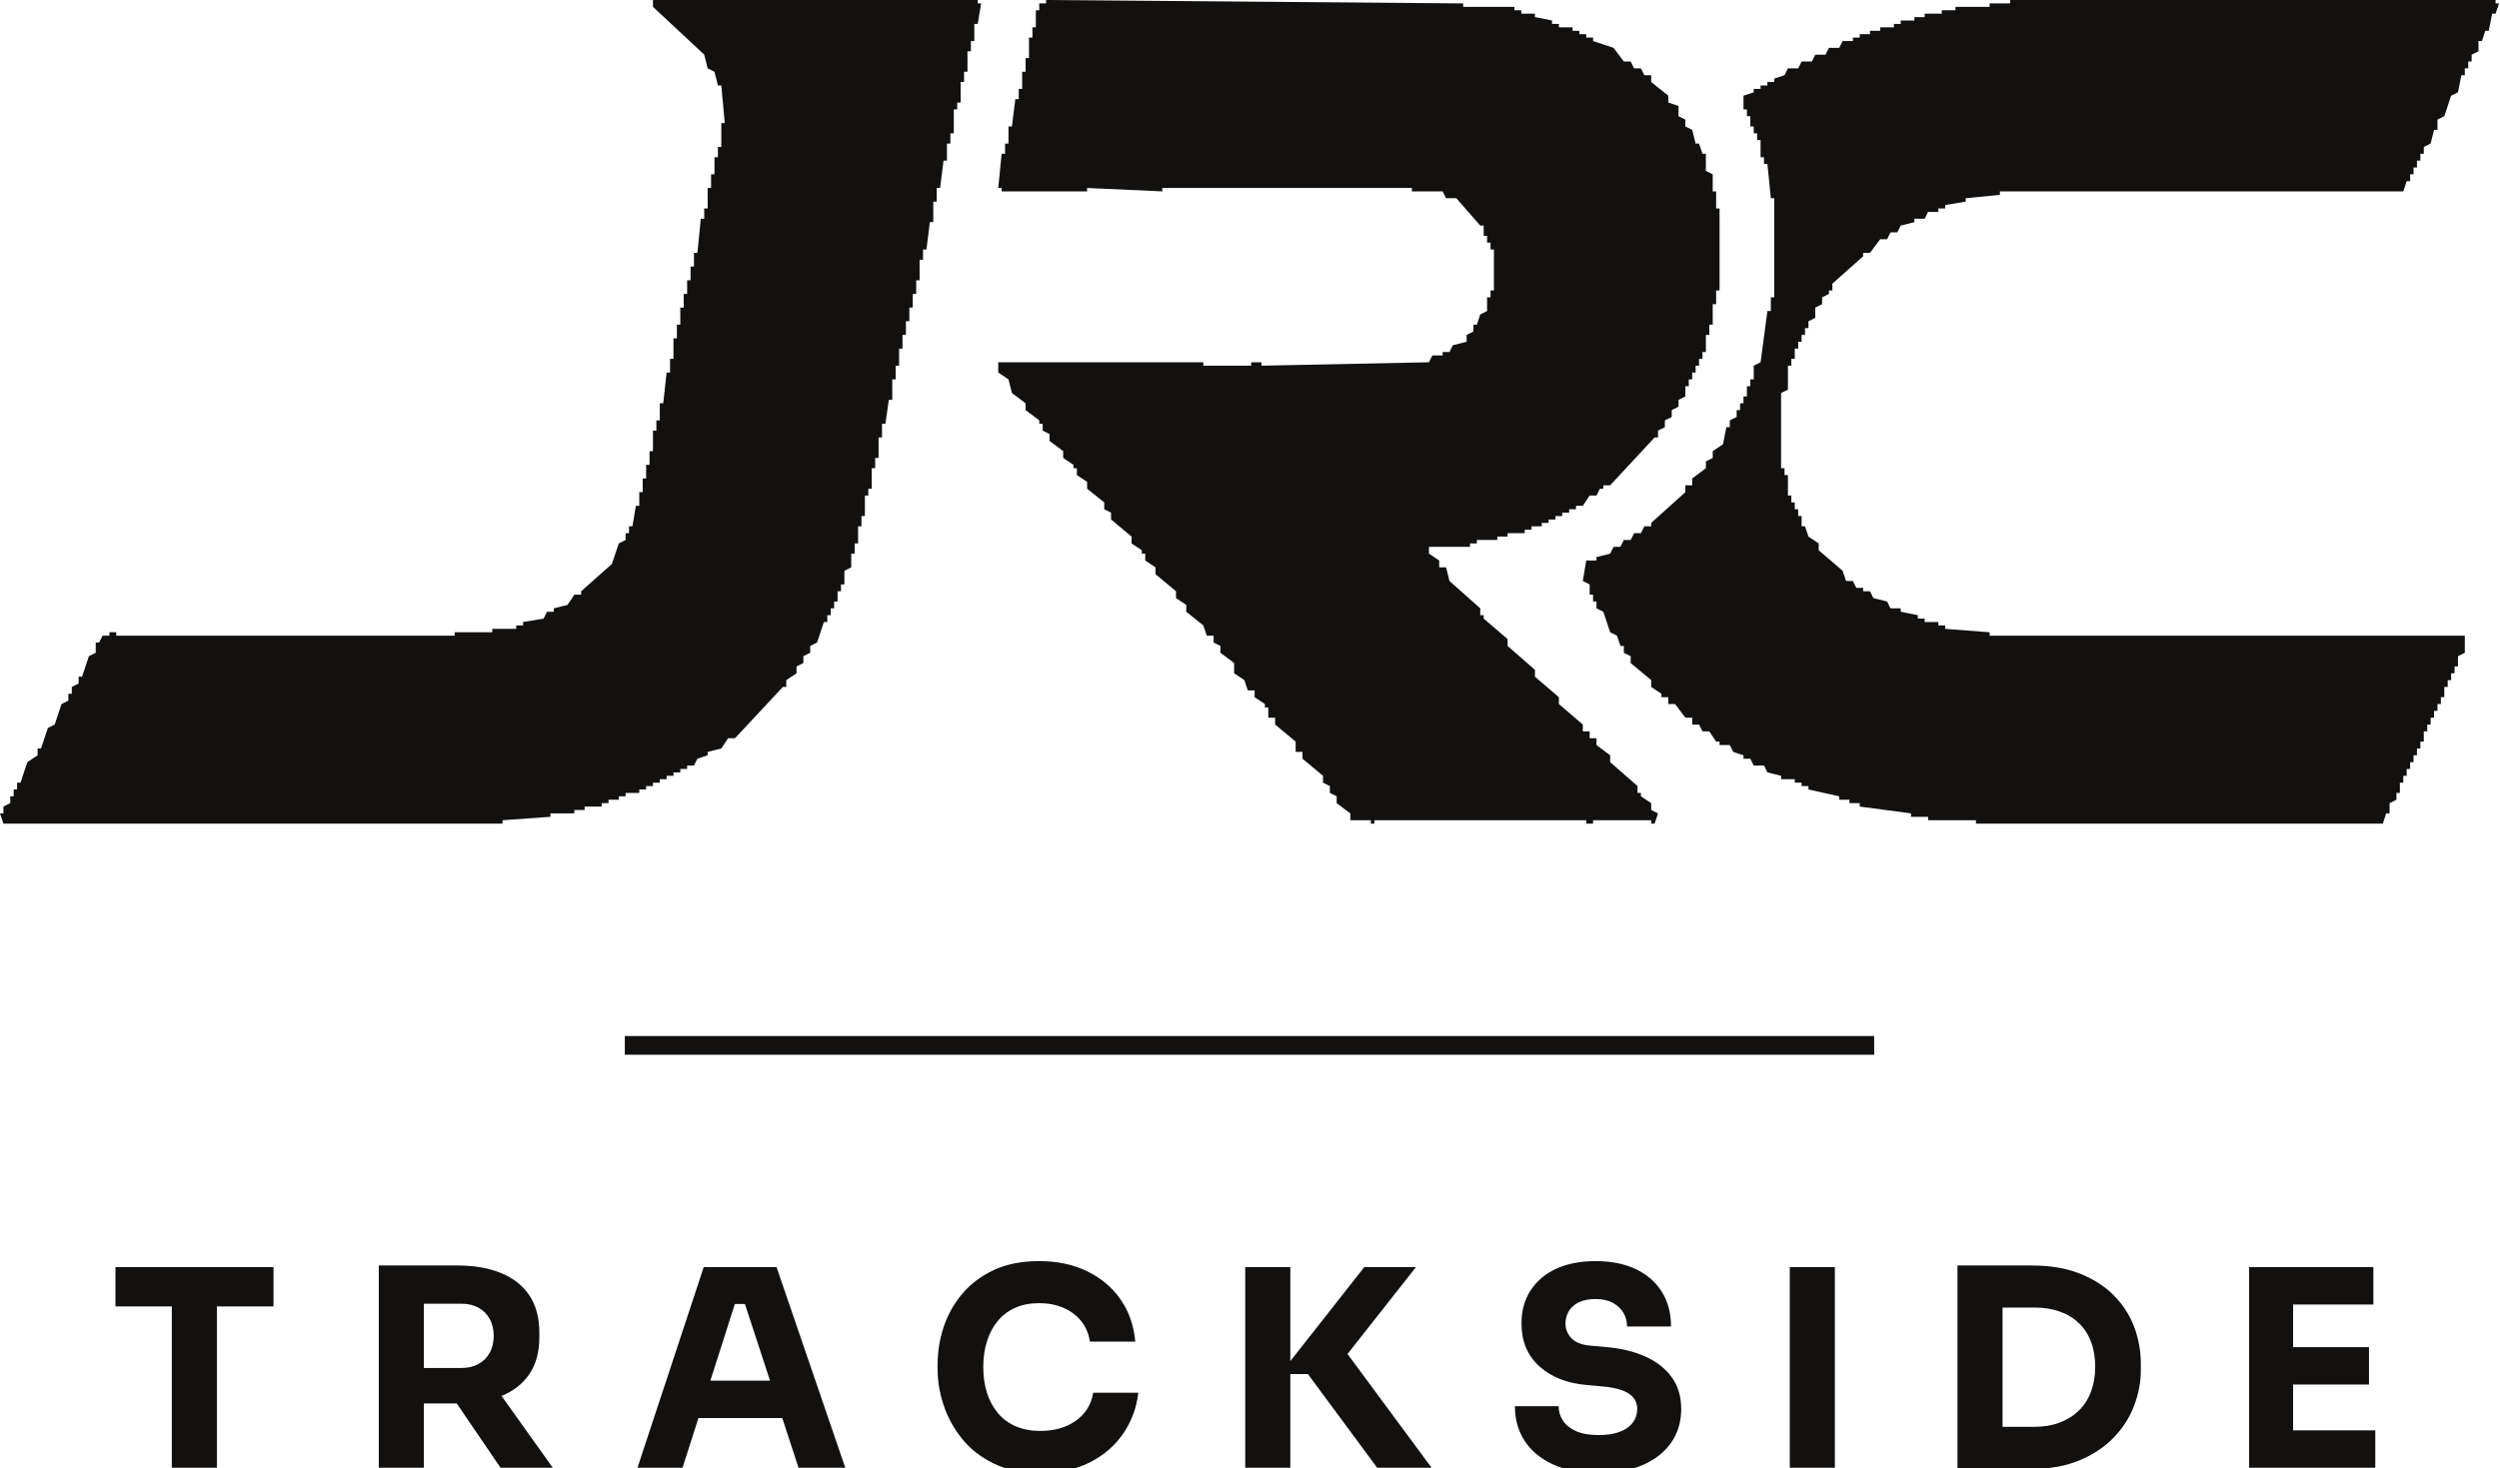
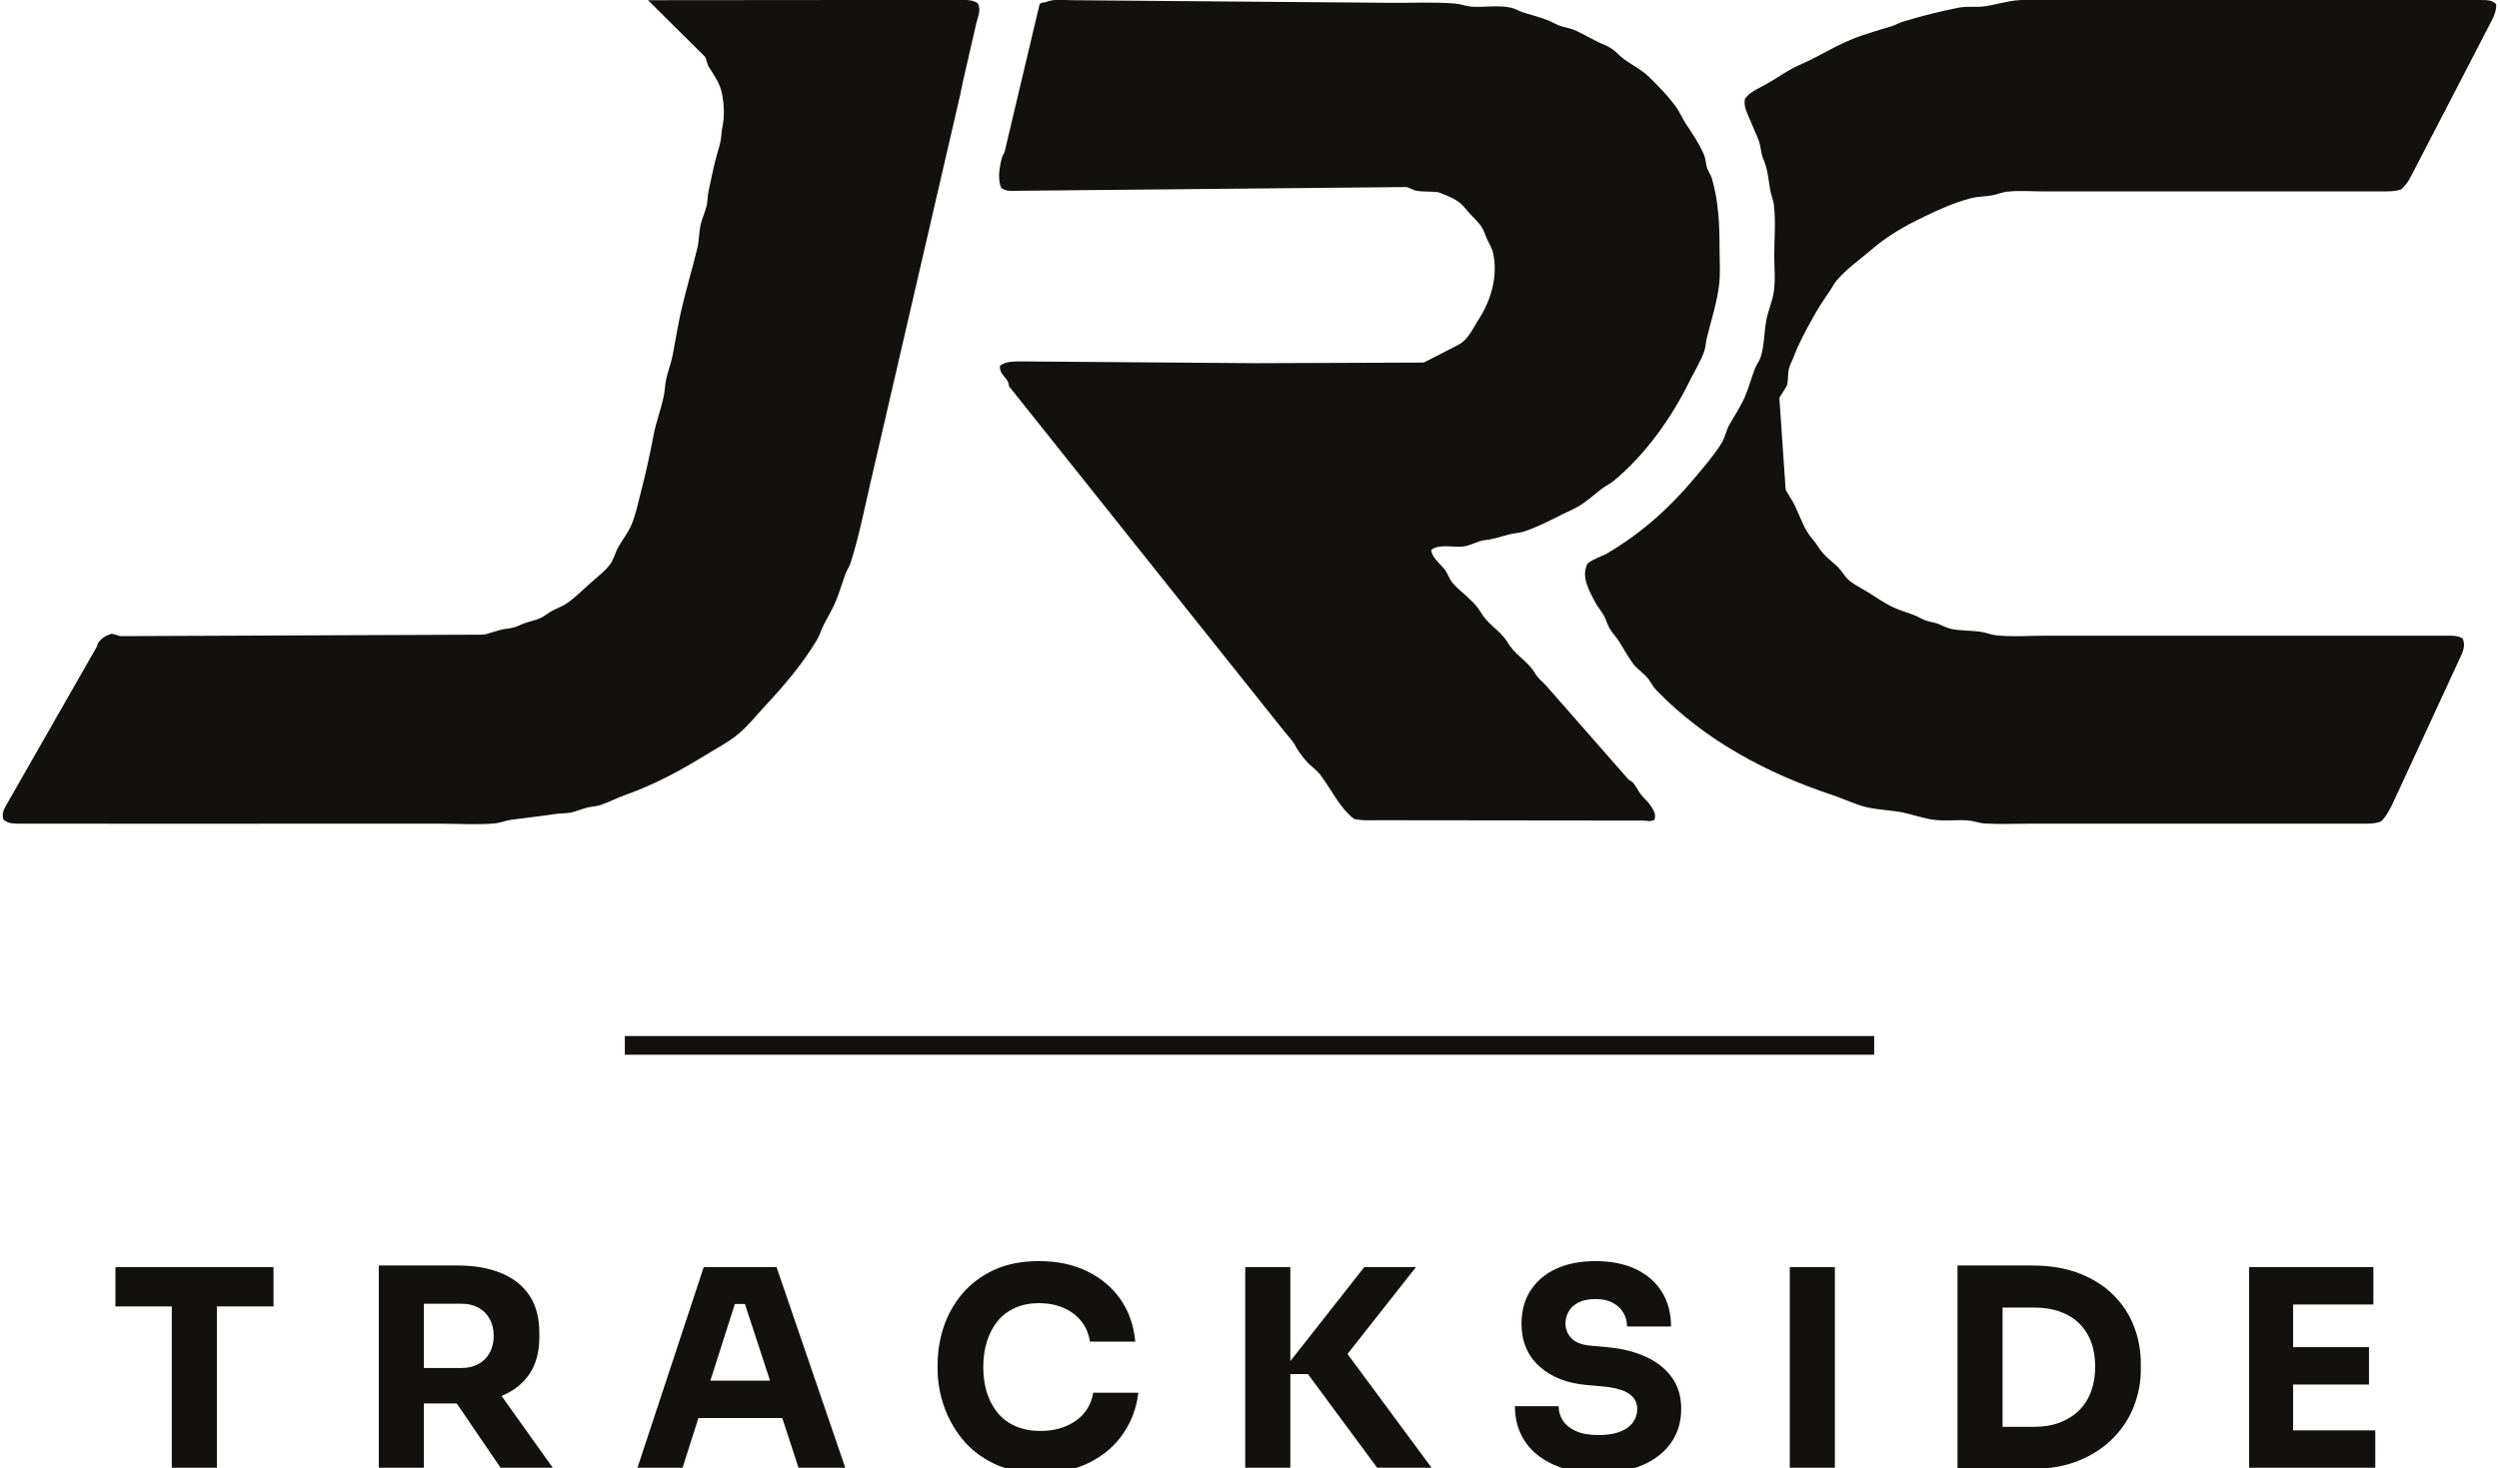
<svg xmlns="http://www.w3.org/2000/svg" viewBox="0 0 9091 5341" width="9091" height="5341">
  <g transform="scale(12.43639)" fill="#121110">
-     <path d="M191.0 0.0 L286.0 0.0 L286.0 1.0 L287.0 1.0 L286.0 7.0 L285.0 7.0 L285.0 12.0 L284.0 12.0 L284.0 15.0 L283.0 15.0 L283.0 21.0 L282.0 21.0 L282.0 24.0 L281.0 24.0 L281.0 30.0 L280.0 30.0 L280.0 32.0 L279.0 32.0 L279.0 39.0 L278.0 39.0 L278.0 42.0 L277.0 42.0 L277.0 47.0 L276.0 47.0 L275.0 55.0 L274.0 55.0 L274.0 59.0 L273.0 59.0 L273.0 65.0 L272.0 65.0 L271.0 73.0 L270.0 73.0 L270.0 76.0 L269.0 76.0 L269.0 82.0 L268.0 82.0 L268.0 86.0 L267.0 86.0 L267.0 90.0 L266.0 90.0 L266.0 94.0 L265.0 94.0 L265.0 98.0 L264.0 98.0 L264.0 102.0 L263.0 102.0 L263.0 107.0 L262.0 107.0 L262.0 111.0 L261.0 111.0 L261.0 117.0 L260.0 117.0 L259.0 124.0 L258.0 124.0 L258.0 128.0 L257.0 128.0 L257.0 134.0 L256.0 134.0 L256.0 137.0 L255.0 137.0 L255.0 143.0 L254.0 143.0 L254.0 145.0 L253.0 145.0 L253.0 151.0 L252.0 151.0 L252.0 154.0 L251.0 154.0 L251.0 159.0 L250.0 159.0 L250.0 162.0 L249.0 162.0 L249.0 166.0 L247.0 167.0 L247.0 171.0 L246.0 171.0 L246.0 173.0 L245.0 173.0 L245.0 176.0 L244.0 176.0 L244.0 178.0 L243.0 178.0 L243.0 180.0 L242.0 180.0 L242.0 182.0 L241.0 182.0 L239.0 188.0 L237.0 189.0 L237.0 191.0 L235.0 192.0 L235.0 194.0 L233.0 195.0 L233.0 197.0 L230.0 199.0 L230.0 201.0 L229.0 201.0 L215.0 216.0 L213.0 216.0 L211.0 219.0 L207.0 220.0 L207.0 221.0 L204.0 222.0 L203.0 224.0 L201.0 224.0 L201.0 225.0 L199.0 225.0 L199.0 226.0 L197.0 226.0 L197.0 227.0 L195.0 227.0 L195.0 228.0 L193.0 228.0 L193.0 229.0 L191.0 229.0 L191.0 230.0 L189.0 230.0 L189.0 231.0 L187.0 231.0 L187.0 232.0 L183.0 232.0 L183.0 233.0 L181.0 233.0 L181.0 234.0 L178.0 234.0 L178.0 235.0 L176.0 235.0 L176.0 236.0 L171.0 236.0 L171.0 237.0 L168.0 237.0 L168.0 238.0 L161.0 238.0 L161.0 239.0 L147.0 240.0 L147.0 241.0 L1.0 241.0 L0.0 238.0 L1.0 238.0 L1.0 236.0 L3.0 235.0 L3.0 233.0 L4.0 233.0 L4.0 231.0 L5.0 231.0 L5.0 229.0 L6.0 229.0 L8.0 223.0 L11.0 221.0 L11.0 219.0 L12.0 219.0 L14.0 213.0 L16.0 212.0 L18.0 206.0 L20.0 205.0 L20.0 203.0 L21.0 203.0 L21.0 201.0 L23.0 200.0 L23.0 198.0 L24.0 198.0 L26.0 192.0 L28.0 191.0 L28.0 188.0 L29.0 188.0 L30.0 186.0 L32.0 186.0 L32.0 185.0 L34.0 185.0 L34.0 186.0 L133.0 186.0 L133.0 185.0 L144.0 185.0 L144.0 184.0 L151.0 184.0 L151.0 183.0 L153.0 183.0 L153.0 182.0 L159.0 181.0 L160.0 179.0 L162.0 179.0 L162.0 178.0 L166.0 177.0 L168.0 174.0 L170.0 174.0 L170.0 173.0 L179.0 165.0 L181.0 159.0 L183.0 158.0 L183.0 156.0 L184.0 156.0 L184.0 154.0 L185.0 154.0 L186.0 148.0 L187.0 148.0 L187.0 144.0 L188.0 144.0 L188.0 140.0 L189.0 140.0 L189.0 136.0 L190.0 136.0 L190.0 132.0 L191.0 132.0 L191.0 126.0 L192.0 126.0 L192.0 123.0 L193.0 123.0 L193.0 118.0 L194.0 118.0 L195.0 109.0 L196.0 109.0 L196.0 105.0 L197.0 105.0 L197.0 99.0 L198.0 99.0 L198.0 95.0 L199.0 95.0 L199.0 90.0 L200.0 90.0 L200.0 86.0 L201.0 86.0 L201.0 82.0 L202.0 82.0 L202.0 78.0 L203.0 78.0 L203.0 74.0 L204.0 74.0 L205.0 64.0 L206.0 64.0 L206.0 61.0 L207.0 61.0 L207.0 55.0 L208.0 55.0 L208.0 51.0 L209.0 51.0 L209.0 46.0 L210.0 46.0 L210.0 43.0 L211.0 43.0 L211.0 36.0 L212.0 36.0 L211.0 25.0 L210.0 25.0 L209.0 21.0 L207.0 20.0 L206.0 16.0 L191.0 2.0 Z M306.0 0.0 L428.0 1.0 L428.0 2.0 L443.0 2.0 L443.0 3.0 L445.0 3.0 L445.0 4.0 L449.0 4.0 L449.0 5.0 L454.0 6.0 L454.0 7.0 L456.0 7.0 L456.0 8.0 L460.0 8.0 L460.0 9.0 L462.0 9.0 L462.0 10.0 L464.0 10.0 L464.0 11.0 L466.0 11.0 L466.0 12.0 L472.0 14.0 L475.0 18.0 L477.0 18.0 L478.0 20.0 L480.0 20.0 L481.0 22.0 L483.0 22.0 L483.0 24.0 L488.0 28.0 L488.0 30.0 L491.0 31.0 L491.0 34.0 L493.0 35.0 L493.0 37.0 L495.0 38.0 L496.0 42.0 L497.0 42.0 L498.0 45.0 L499.0 45.0 L499.0 50.0 L501.0 51.0 L501.0 56.0 L502.0 56.0 L502.0 61.0 L503.0 61.0 L503.0 85.0 L502.0 85.0 L502.0 89.0 L501.0 89.0 L501.0 95.0 L500.0 95.0 L500.0 98.0 L499.0 98.0 L499.0 103.0 L498.0 103.0 L498.0 105.0 L497.0 105.0 L497.0 107.0 L496.0 107.0 L496.0 109.0 L495.0 109.0 L495.0 111.0 L494.0 111.0 L494.0 113.0 L493.0 113.0 L493.0 116.0 L491.0 117.0 L491.0 119.0 L489.0 120.0 L489.0 122.0 L487.0 123.0 L487.0 125.0 L485.0 126.0 L485.0 128.0 L484.0 128.0 L471.0 142.0 L469.0 142.0 L469.0 143.0 L468.0 143.0 L467.0 145.0 L465.0 145.0 L463.0 148.0 L461.0 148.0 L461.0 149.0 L459.0 149.0 L459.0 150.0 L457.0 150.0 L457.0 151.0 L455.0 151.0 L455.0 152.0 L453.0 152.0 L453.0 153.0 L451.0 153.0 L451.0 154.0 L448.0 154.0 L448.0 155.0 L446.0 155.0 L446.0 156.0 L441.0 156.0 L441.0 157.0 L438.0 157.0 L438.0 158.0 L432.0 158.0 L432.0 159.0 L430.0 159.0 L430.0 160.0 L418.0 160.0 L418.0 162.0 L421.0 164.0 L421.0 166.0 L423.0 166.0 L424.0 170.0 L433.0 178.0 L433.0 180.0 L434.0 180.0 L434.0 181.0 L441.0 187.0 L441.0 189.0 L449.0 196.0 L449.0 198.0 L456.0 204.0 L456.0 206.0 L463.0 212.0 L463.0 214.0 L465.0 214.0 L465.0 216.0 L467.0 216.0 L467.0 218.0 L471.0 221.0 L471.0 223.0 L479.0 230.0 L479.0 232.0 L480.0 232.0 L480.0 233.0 L483.0 235.0 L483.0 237.0 L485.0 238.0 L484.0 241.0 L483.0 241.0 L483.0 240.0 L466.0 240.0 L466.0 241.0 L464.0 241.0 L464.0 240.0 L402.0 240.0 L402.0 241.0 L401.0 241.0 L401.0 240.0 L395.0 240.0 L395.0 238.0 L391.0 235.0 L391.0 233.0 L389.0 232.0 L389.0 230.0 L387.0 229.0 L387.0 227.0 L381.0 222.0 L381.0 220.0 L379.0 220.0 L379.0 217.0 L373.0 212.0 L373.0 210.0 L371.0 210.0 L371.0 207.0 L370.0 207.0 L370.0 206.0 L367.0 204.0 L367.0 202.0 L365.0 202.0 L364.0 199.0 L361.0 197.0 L361.0 194.0 L357.0 191.0 L357.0 189.0 L355.0 188.0 L355.0 186.0 L353.0 186.0 L352.0 183.0 L347.0 179.0 L347.0 177.0 L344.0 175.0 L344.0 173.0 L338.0 168.0 L338.0 166.0 L335.0 164.0 L335.0 162.0 L334.0 162.0 L334.0 161.0 L331.0 159.0 L331.0 157.0 L325.0 152.0 L325.0 150.0 L323.0 149.0 L323.0 147.0 L318.0 143.0 L318.0 141.0 L315.0 139.0 L315.0 137.0 L314.0 137.0 L314.0 136.0 L311.0 134.0 L311.0 132.0 L307.0 129.0 L307.0 127.0 L305.0 126.0 L305.0 124.0 L304.0 124.0 L304.0 123.0 L300.0 120.0 L300.0 118.0 L296.0 115.0 L295.0 111.0 L292.0 109.0 L292.0 106.0 L352.0 106.0 L352.0 107.0 L366.0 107.0 L366.0 106.0 L369.0 106.0 L369.0 107.0 L418.0 106.0 L419.0 104.0 L422.0 104.0 L422.0 103.0 L424.0 103.0 L425.0 101.0 L429.0 100.0 L429.0 98.0 L431.0 97.0 L431.0 95.0 L432.0 95.0 L433.0 92.0 L435.0 91.0 L435.0 87.0 L436.0 87.0 L436.0 85.0 L437.0 85.0 L437.0 73.0 L436.0 73.0 L436.0 71.0 L435.0 71.0 L435.0 69.0 L434.0 69.0 L434.0 66.0 L433.0 66.0 L426.0 58.0 L423.0 58.0 L422.0 56.0 L413.0 56.0 L413.0 55.0 L340.0 55.0 L340.0 56.0 L318.0 55.0 L318.0 56.0 L293.0 56.0 L293.0 55.0 L292.0 55.0 L293.0 45.0 L294.0 45.0 L294.0 42.0 L295.0 42.0 L295.0 37.0 L296.0 37.0 L297.0 29.0 L298.0 29.0 L298.0 26.0 L299.0 26.0 L299.0 21.0 L300.0 21.0 L300.0 17.0 L301.0 17.0 L301.0 11.0 L302.0 11.0 L302.0 8.0 L303.0 8.0 L303.0 3.0 L304.0 3.0 L304.0 1.0 L306.0 1.0 Z M588.0 0.0 L730.0 0.0 L730.0 1.0 L731.0 1.0 L730.0 4.0 L729.0 4.0 L728.0 9.0 L727.0 9.0 L726.0 12.0 L725.0 12.0 L725.0 15.0 L723.0 16.0 L723.0 18.0 L722.0 18.0 L722.0 20.0 L721.0 20.0 L721.0 22.0 L720.0 22.0 L719.0 27.0 L717.0 28.0 L715.0 34.0 L713.0 35.0 L713.0 38.0 L712.0 38.0 L711.0 42.0 L709.0 43.0 L709.0 45.0 L708.0 45.0 L708.0 47.0 L707.0 47.0 L707.0 49.0 L706.0 49.0 L706.0 51.0 L705.0 51.0 L705.0 53.0 L704.0 53.0 L703.0 56.0 L585.0 56.0 L585.0 57.0 L575.0 58.0 L575.0 59.0 L569.0 60.0 L569.0 61.0 L567.0 61.0 L567.0 62.0 L564.0 62.0 L563.0 64.0 L560.0 64.0 L560.0 65.0 L556.0 66.0 L555.0 68.0 L553.0 68.0 L552.0 70.0 L550.0 70.0 L547.0 74.0 L545.0 74.0 L545.0 75.0 L536.0 83.0 L536.0 85.0 L535.0 85.0 L535.0 86.0 L533.0 87.0 L533.0 89.0 L531.0 90.0 L531.0 93.0 L529.0 94.0 L529.0 96.0 L528.0 96.0 L528.0 98.0 L527.0 98.0 L527.0 100.0 L526.0 100.0 L526.0 102.0 L525.0 102.0 L525.0 105.0 L524.0 105.0 L524.0 107.0 L523.0 107.0 L523.0 114.0 L521.0 115.0 L521.0 137.0 L522.0 137.0 L522.0 139.0 L523.0 139.0 L523.0 145.0 L524.0 145.0 L524.0 147.0 L525.0 147.0 L525.0 149.0 L526.0 149.0 L526.0 151.0 L527.0 151.0 L527.0 154.0 L528.0 154.0 L529.0 157.0 L532.0 159.0 L532.0 161.0 L539.0 167.0 L540.0 170.0 L542.0 170.0 L543.0 172.0 L545.0 172.0 L545.0 173.0 L547.0 173.0 L548.0 175.0 L552.0 176.0 L553.0 178.0 L556.0 178.0 L556.0 179.0 L561.0 180.0 L561.0 181.0 L563.0 181.0 L563.0 182.0 L567.0 182.0 L567.0 183.0 L569.0 183.0 L569.0 184.0 L582.0 185.0 L582.0 186.0 L721.0 186.0 L721.0 191.0 L719.0 192.0 L719.0 195.0 L718.0 195.0 L718.0 197.0 L717.0 197.0 L717.0 199.0 L716.0 199.0 L716.0 201.0 L715.0 201.0 L715.0 204.0 L714.0 204.0 L714.0 206.0 L713.0 206.0 L713.0 208.0 L712.0 208.0 L712.0 210.0 L711.0 210.0 L711.0 212.0 L710.0 212.0 L710.0 214.0 L709.0 214.0 L709.0 217.0 L708.0 217.0 L708.0 219.0 L707.0 219.0 L707.0 221.0 L706.0 221.0 L706.0 223.0 L705.0 223.0 L705.0 225.0 L704.0 225.0 L704.0 227.0 L703.0 227.0 L703.0 229.0 L702.0 229.0 L702.0 232.0 L701.0 232.0 L701.0 234.0 L699.0 235.0 L699.0 238.0 L698.0 238.0 L697.0 241.0 L578.0 241.0 L578.0 240.0 L564.0 240.0 L564.0 239.0 L559.0 239.0 L559.0 238.0 L544.0 236.0 L544.0 235.0 L541.0 235.0 L541.0 234.0 L538.0 234.0 L538.0 233.0 L529.0 231.0 L529.0 230.0 L527.0 230.0 L527.0 229.0 L525.0 229.0 L525.0 228.0 L521.0 228.0 L521.0 227.0 L517.0 226.0 L516.0 224.0 L513.0 224.0 L512.0 222.0 L510.0 222.0 L510.0 221.0 L507.0 220.0 L506.0 218.0 L503.0 218.0 L503.0 217.0 L502.0 217.0 L500.0 214.0 L498.0 214.0 L497.0 212.0 L495.0 212.0 L495.0 210.0 L493.0 210.0 L490.0 206.0 L488.0 206.0 L488.0 204.0 L486.0 204.0 L486.0 203.0 L483.0 201.0 L483.0 199.0 L477.0 194.0 L477.0 192.0 L475.0 191.0 L475.0 189.0 L474.0 189.0 L473.0 186.0 L471.0 185.0 L469.0 179.0 L467.0 178.0 L467.0 176.0 L466.0 176.0 L466.0 174.0 L465.0 174.0 L465.0 171.0 L463.0 170.0 L464.0 164.0 L467.0 164.0 L467.0 163.0 L471.0 162.0 L472.0 160.0 L474.0 160.0 L475.0 158.0 L477.0 158.0 L478.0 156.0 L480.0 156.0 L481.0 154.0 L483.0 154.0 L483.0 153.0 L493.0 144.0 L493.0 142.0 L495.0 142.0 L495.0 140.0 L499.0 137.0 L499.0 135.0 L501.0 134.0 L501.0 132.0 L504.0 130.0 L505.0 125.0 L506.0 125.0 L506.0 123.0 L508.0 122.0 L508.0 120.0 L509.0 120.0 L509.0 118.0 L510.0 118.0 L510.0 116.0 L511.0 116.0 L511.0 113.0 L512.0 113.0 L512.0 111.0 L513.0 111.0 L513.0 107.0 L515.0 106.0 L517.0 91.0 L518.0 91.0 L518.0 87.0 L519.0 87.0 L519.0 58.0 L518.0 58.0 L517.0 48.0 L516.0 48.0 L516.0 46.0 L515.0 46.0 L515.0 41.0 L514.0 41.0 L514.0 39.0 L513.0 39.0 L513.0 37.0 L512.0 37.0 L512.0 34.0 L511.0 34.0 L511.0 32.0 L510.0 32.0 L510.0 28.0 L513.0 27.0 L513.0 26.0 L515.0 26.0 L515.0 25.0 L517.0 25.0 L517.0 24.0 L519.0 24.0 L519.0 23.0 L522.0 22.0 L523.0 20.0 L526.0 20.0 L527.0 18.0 L530.0 18.0 L531.0 16.0 L534.0 16.0 L535.0 14.0 L538.0 14.0 L539.0 12.0 L542.0 12.0 L542.0 11.0 L544.0 11.0 L544.0 10.0 L547.0 10.0 L547.0 9.0 L550.0 9.0 L550.0 8.0 L554.0 8.0 L554.0 7.0 L556.0 7.0 L556.0 6.0 L560.0 6.0 L560.0 5.0 L563.0 5.0 L563.0 4.0 L568.0 4.0 L568.0 3.0 L572.0 3.0 L572.0 2.0 L582.0 2.0 L582.0 1.0 L588.0 1.0 Z" />
+     <path fill-rule="evenodd" d="M725.589 0.003C727.363 0.038 728.881 -0.076 730.168 1.211C730.324 2.579 729.653 4.503 729.058 5.651L705.14 51.809C704.447 53.146 703.537 54.37 702.449 55.389C700.497 56.093 698.56 55.999 696.49 56C670.225 56 643.96 56 617.695 56C611.029 56 604.363 56 597.696 56C594.174 56 590.494 55.698 586.991 56.098C585.497 56.269 584.126 56.917 582.648 57.176C580.613 57.531 578.502 57.489 576.497 58.012C571.575 59.296 566.982 61.38 562.432 63.597C556.862 66.311 552.135 69.01 547.409 73.059C544.029 75.955 540.184 78.651 537.262 82.053C536.507 82.932 536.031 83.964 535.382 84.913C533.562 87.569 531.933 90.01 530.374 92.831C528.262 96.655 526.216 100.349 524.665 104.448C524.23 105.596 523.587 106.677 523.29 107.873C522.93 109.325 523.112 110.828 522.85 112.29C522.663 113.335 520.475 116.144 520.501 116.516L522.322 143.103C522.362 143.684 524.433 146.598 524.909 147.669L527.387 153.251C528.125 154.915 528.996 156.319 530.192 157.718C531.415 159.096 532.218 160.757 533.455 162.107C534.878 163.66 536.678 164.824 538.072 166.408C539.111 167.59 539.792 168.972 541.048 169.959C542.695 171.254 544.524 172.119 546.291 173.209C548.775 174.741 551.246 176.496 553.894 177.739C555.879 178.67 558.007 179.212 560.03 180.03C561.196 180.501 562.261 181.198 563.456 181.603C564.595 181.988 565.798 182.108 566.926 182.536C568.227 183.03 569.392 183.742 570.773 184.022C573.465 184.568 576.279 184.47 579.002 184.797C580.748 185.006 582.359 185.739 584.102 185.916C588.794 186.393 593.705 186 598.42 186C607.353 186 616.285 186 625.218 186C655.483 186 685.747 185.987 716.012 186.001C717.664 186.02 718.974 185.977 720.384 186.827C721.282 189.071 720.401 190.764 719.452 192.815L700.475 233.871C699.468 236.049 698.245 238.631 696.544 240.332C694.612 241.099 692.698 240.998 690.627 241C666.362 241 642.097 241 617.832 241C609.699 241 601.566 241 593.433 241C589.2 241 584.903 241.214 580.677 240.957C578.932 240.851 577.316 240.186 575.578 240.057C572.319 239.814 568.999 240.291 565.754 239.881C562.57 239.48 559.54 238.306 556.412 237.7C552.929 237.025 549.311 236.982 545.86 236.147C542.578 235.353 539.487 233.785 536.294 232.728C517.043 226.355 498.728 216.703 484.429 201.853C483.412 200.797 482.847 199.456 481.914 198.342C480.67 196.856 478.966 195.832 477.785 194.285C476.137 192.125 474.884 189.641 473.402 187.367C472.598 186.133 471.515 185.094 470.802 183.803C470.117 182.563 469.771 181.168 469.063 179.938C468.379 178.751 467.475 177.703 466.771 176.523C464.927 172.898 462.377 168.825 464.381 164.879C465.941 163.676 467.859 162.997 469.663 162.186C479.864 156.247 488.219 148.819 495.738 139.823C498.446 136.584 501.354 133.253 503.593 129.646C504.648 127.946 504.945 125.872 505.948 124.119C507.461 121.479 509.13 119.033 510.356 116.22C511.543 113.494 512.288 110.621 513.34 107.865C513.803 106.652 514.665 105.663 515.054 104.411C516.14 100.919 516.009 97.044 516.721 93.465C517.245 90.829 518.381 88.323 518.822 85.657C519.409 82.106 519 78.226 519 74.636C519 69.818 519.47 64.724 518.895 59.938C518.716 58.446 518.067 57.072 517.814 55.592C517.243 52.246 517.1 49.354 515.662 46.228C515.059 44.434 515.044 42.511 514.332 40.756C513.418 38.501 512.391 36.279 511.46 34.028C510.706 32.202 510.071 30.956 510.412 28.955C511.654 27.167 513.516 26.274 515.433 25.286C518.196 23.891 520.631 22.109 523.293 20.578C525.259 19.446 527.419 18.583 529.454 17.581C532.911 15.879 536.269 13.908 539.778 12.315C544.173 10.32 548.7 9.087 553.291 7.688C554.471 7.328 555.532 6.67 556.713 6.311C562.04 4.689 567.569 3.304 573.035 2.234C575.42 1.767 577.878 2.187 580.279 1.878C583.667 1.443 587.044 0.299 590.454 0.054C595.193 -0.287 600.048 0 604.799 0C613.732 0 622.665 0 631.597 0C662.928 0 694.259 -0.052 725.589 0.003ZM469.68 13.262C471.307 14.023 472.434 14.88 473.682 16.171C476.268 18.597 479.741 19.924 482.277 22.405C485.05 25.118 488.22 28.358 490.439 31.543C491.454 32.999 492.152 34.717 493.145 36.214C495.014 39.033 497.105 42.119 498.43 45.247C498.984 46.556 498.924 47.998 499.416 49.321C499.777 50.291 500.426 51.111 500.723 52.111C502.766 58.992 503 66.026 503 73.142C503 76.405 503.26 79.797 502.902 83.044C502.324 88.272 500.601 93.584 499.322 98.664C498.987 99.994 498.982 101.38 498.545 102.687C497.549 105.66 495.736 108.485 494.353 111.295C488.981 122.205 481.461 132.906 471.975 140.763C470.923 141.634 469.658 142.163 468.578 142.992C466.597 144.514 464.671 146.235 462.597 147.621C460.844 148.792 458.784 149.61 456.9 150.551C453.226 152.389 449.472 154.358 445.545 155.596C444.336 155.977 443.06 155.991 441.832 156.284C439.151 156.923 436.816 157.852 434.032 158.084C431.898 158.483 430.035 159.705 427.869 159.92C425.064 160.198 420.96 159.1 418.669 160.877C418.769 162.995 421.036 164.778 422.392 166.367C423.333 167.469 423.718 168.858 424.524 170.044C425.41 171.347 426.667 172.36 427.829 173.403C429.772 175.131 431.656 176.717 433.022 178.951C434.023 180.648 435.201 181.935 436.653 183.262C438.254 184.656 439.698 185.939 440.849 187.732C441.917 189.595 443.211 190.912 444.81 192.333C446.407 193.741 447.809 195.041 448.929 196.863C449.915 198.545 451.222 199.426 452.443 200.816L476.345 228.052C476.579 228.319 477.306 228.586 477.648 228.97C478.568 230.006 479.087 231.28 479.926 232.368C480.858 233.574 482.041 234.511 482.881 235.799C483.795 237.2 484.494 238.269 483.943 239.887C482.778 240.527 481.723 240.089 480.393 240.088L402.226 240.001C400.418 239.999 398.185 240.15 396.038 239.581C391.669 236.13 389.516 231.006 386.192 226.685C385.161 225.344 383.745 224.392 382.569 223.193C381.32 221.919 380.215 220.328 379.242 218.84C378.358 216.898 377.109 215.791 375.823 214.178L295.218 113.101C295.117 112.975 294.983 111.903 294.773 111.566C293.728 109.883 292.293 109.103 292.529 107C293.993 105.782 296.817 105.727 298.643 105.751L367.457 106.271L416.495 106.086L426.636 100.863C429.476 99.401 430.964 95.892 432.632 93.304C436.184 87.794 438.226 80.669 436.757 74.042C436.428 72.557 435.579 71.223 434.941 69.858C434.419 68.74 434.093 67.482 433.426 66.44C432.439 64.899 430.915 63.608 429.707 62.236C428.69 61.081 427.704 59.776 426.424 58.897C424.803 57.784 422.55 56.938 420.719 56.238C418.58 55.955 416.386 56.175 414.262 55.804C413.486 55.668 411.818 54.727 411.331 54.732L297.489 55.826C295.72 55.843 294.475 56.054 292.912 55.014C291.712 52.546 292.376 48.757 293.089 46.148C293.255 45.541 293.766 44.851 293.89 44.325L304.08 1.312C304.229 0.681 305.748 0.703 305.852 0.655C308.15 -0.409 311.141 0.042 313.6 0.062C323.866 0.146 334.132 0.231 344.399 0.315C365.198 0.485 385.998 0.656 406.797 0.826C413.003 0.877 419.356 0.541 425.543 1.033C427.282 1.172 428.896 1.845 430.641 1.955C434.333 2.188 438.326 1.44 441.954 2.242C443.275 2.534 444.422 3.293 445.709 3.688C448.117 4.427 450.542 5.048 452.898 5.978C454.073 6.442 455.144 7.138 456.337 7.559C457.667 8.028 459.068 8.166 460.375 8.723C463.562 10.078 466.453 11.993 469.68 13.262ZM281.398 -0.026C283.1 -0.027 284.572 0.029 286.01 0.933C287.049 3.061 286.095 4.582 285.611 6.69L281.593 24.21C281.316 25.414 281.101 26.765 280.814 28.004L254.642 141.152C252.874 148.795 251.263 157.097 248.779 164.796C248.426 165.892 247.723 166.807 247.328 167.882C246.344 170.559 245.572 173.303 244.469 175.954C243.491 178.305 242.164 180.489 240.996 182.743C240.246 184.19 239.818 185.791 238.982 187.194C234.652 194.45 229.244 200.738 223.509 206.883C221.099 209.465 218.802 212.394 216.092 214.665C213.196 217.092 209.842 218.808 206.652 220.774C199.092 225.434 191.639 229.495 183.266 232.468C180.766 233.356 178.374 234.583 175.88 235.482C174.58 235.95 173.208 235.962 171.874 236.276C170.211 236.667 168.64 237.427 166.963 237.765C165.507 238.059 164.012 237.924 162.549 238.156C158.201 238.844 153.86 239.265 149.48 239.874C147.871 240.098 146.382 240.776 144.762 240.926C139.53 241.41 134.087 241 128.834 241C118.434 241 108.034 241 97.634 241C66.968 241 36.301 241.032 5.635 240.998C3.81 240.965 2.452 240.998 1.024 239.832C0.363 237.883 1.314 236.485 2.27 234.811L28.274 189.301C28.462 188.971 28.478 188.464 28.741 188.072C29.668 186.696 30.996 185.98 32.518 185.466C33.494 185.465 34.724 186.136 35.452 186.133L141.057 185.702C142.646 185.696 146.115 184.063 148.438 183.954C149.932 183.765 151.111 183.397 152.469 182.748C154.316 181.888 156.361 181.661 158.185 180.802C159.312 180.271 160.276 179.427 161.355 178.807C162.776 177.991 164.399 177.504 165.746 176.572C168.301 174.805 170.576 172.536 172.873 170.453C174.703 168.795 176.853 167.251 178.352 165.273C179.549 163.694 179.925 161.744 180.882 160.041C182.124 157.831 183.705 155.938 184.712 153.568C185.86 150.865 186.517 147.742 187.248 144.898C188.761 139.018 190.089 133.192 191.199 127.248C191.907 123.456 193.36 119.761 194.141 115.973C194.481 114.326 194.523 112.631 194.868 110.985C195.371 108.593 196.313 106.292 196.779 103.883C197.622 99.53 198.283 95.128 199.288 90.793C200.707 84.675 202.514 78.646 203.992 72.55C204.51 70.413 204.458 68.185 204.881 66.031C205.26 64.1 206.17 62.313 206.653 60.407C207.033 58.906 206.951 57.346 207.283 55.837C207.951 52.8 208.565 49.68 209.319 46.673C209.932 44.23 210.834 42.099 210.997 39.551C211.097 37.807 211.596 36.143 211.706 34.417C211.866 31.9 211.611 28.801 210.938 26.368C210.226 23.798 208.656 21.707 207.286 19.488C206.899 18.862 206.518 16.894 206.182 16.56L189.552 0.054L281.398 -0.026Z" />
  </g>
  <rect x="2273" y="3770" width="4545" height="68" fill="#121110" />
  <path transform="translate(398 5341)" d="M391 0L227 0L227-607L391-607L391 0ZM597-587L22-587L22-730L597-730L597-587Z M1144 0L980 0L980-736L1144-736L1144 0ZM1613 0L1423 0L1209-314L1389-314L1613 0ZM1267-234L1100-234L1100-363L1280-363Q1316-363 1342.5-377.5Q1369-392 1383.5-418.5Q1398-445 1398-480L1398-480Q1398-515 1383.5-541.5Q1369-568 1342.5-582.5Q1316-597 1280-597L1280-597L1100-597L1100-736L1267-736Q1358-736 1425-708.5Q1492-681 1528-627Q1564-573 1564-491L1564-491L1564-475Q1564-394 1527.5-340.5Q1491-287 1424.5-260.5Q1358-234 1267-234L1267-234Z M2085 0L1921 0L2162-730L2427-730L2677 0L2507 0L2305-617L2357-596L2228-596L2282-617L2085 0ZM2491-181L2104-181L2154-317L2440-317L2491-181Z M3387 19L3387 19Q3288 19 3217-15.5Q3146-50 3101-106.5Q3056-163 3034.5-228.5Q3013-294 3013-356L3013-356L3013-378Q3013-446 3035-512.5Q3057-579 3102.5-633Q3148-687 3217.5-719.5Q3287-752 3382-752L3382-752Q3481-752 3557-715Q3633-678 3678.5-612.5Q3724-547 3732-459L3732-459L3567-459Q3560-503 3535-534Q3510-565 3470.5-582Q3431-599 3382-599L3382-599Q3333-599 3295-582Q3257-565 3231.5-534Q3206-503 3192.5-460.5Q3179-418 3179-366L3179-366Q3179-315 3192.5-272.5Q3206-230 3232.5-198.5Q3259-167 3298-150.5Q3337-134 3387-134L3387-134Q3463-134 3515.5-171Q3568-208 3579-273L3579-273L3743-273Q3734-193 3689.5-126.5Q3645-60 3568.5-20.5Q3492 19 3387 19Z M4810 0L4612 0L4360-341L4259-341L4565-730L4753-730L4478-381L4476-452L4810 0ZM4296 0L4132 0L4132-730L4296-730L4296 0Z M5418 19L5418 19Q5319 19 5251-12.5Q5183-44 5148-98.5Q5113-153 5113-224L5113-224L5272-224Q5272-196 5287.5-172Q5303-148 5335-133.5Q5367-119 5418-119L5418-119Q5464-119 5495-131Q5526-143 5542-164.5Q5558-186 5558-214L5558-214Q5558-249 5528-269.5Q5498-290 5431-296L5431-296L5376-301Q5267-310 5202-369Q5137-428 5137-525L5137-525Q5137-595 5170.5-646Q5204-697 5264-724.5Q5324-752 5406-752L5406-752Q5492-752 5553.5-722.5Q5615-693 5648-639.5Q5681-586 5681-514L5681-514L5521-514Q5521-541 5508-563.5Q5495-586 5469.5-600Q5444-614 5406-614L5406-614Q5370-614 5345.5-602Q5321-590 5309-569.5Q5297-549 5297-525L5297-525Q5297-494 5319-471Q5341-448 5391-444L5391-444L5447-439Q5527-432 5588-404.5Q5649-377 5683.5-329.5Q5718-282 5718-214L5718-214Q5718-144 5681.5-91.5Q5645-39 5578-10Q5511 19 5418 19Z M6277 0L6113 0L6113-730L6277-730L6277 0Z M6994 4L6867 4L6867-149L7003-149Q7054-149 7095-164.5Q7136-180 7165-208.5Q7194-237 7209-277.5Q7224-318 7224-367L7224-367Q7224-418 7209-458Q7194-498 7165-526Q7136-554 7095-568.5Q7054-583 7003-583L7003-583L6867-583L6867-736L6994-736Q7093-736 7167-707Q7241-678 7291-628Q7341-578 7365.5-513.5Q7390-449 7390-378L7390-378L7390-356Q7390-290 7365.5-225.5Q7341-161 7291-109.5Q7241-58 7167-27Q7093 4 6994 4L6994 4ZM6887 4L6723 4L6723-736L6887-736L6887 4Z M7944 0L7784 0L7784-730L7944-730L7944 0ZM8243 0L7924 0L7924-136L8243-136L8243 0ZM8220-303L7924-303L7924-439L8220-439L8220-303ZM8236-594L7924-594L7924-730L8236-730L8236-594Z" fill="#121110" />
</svg>
